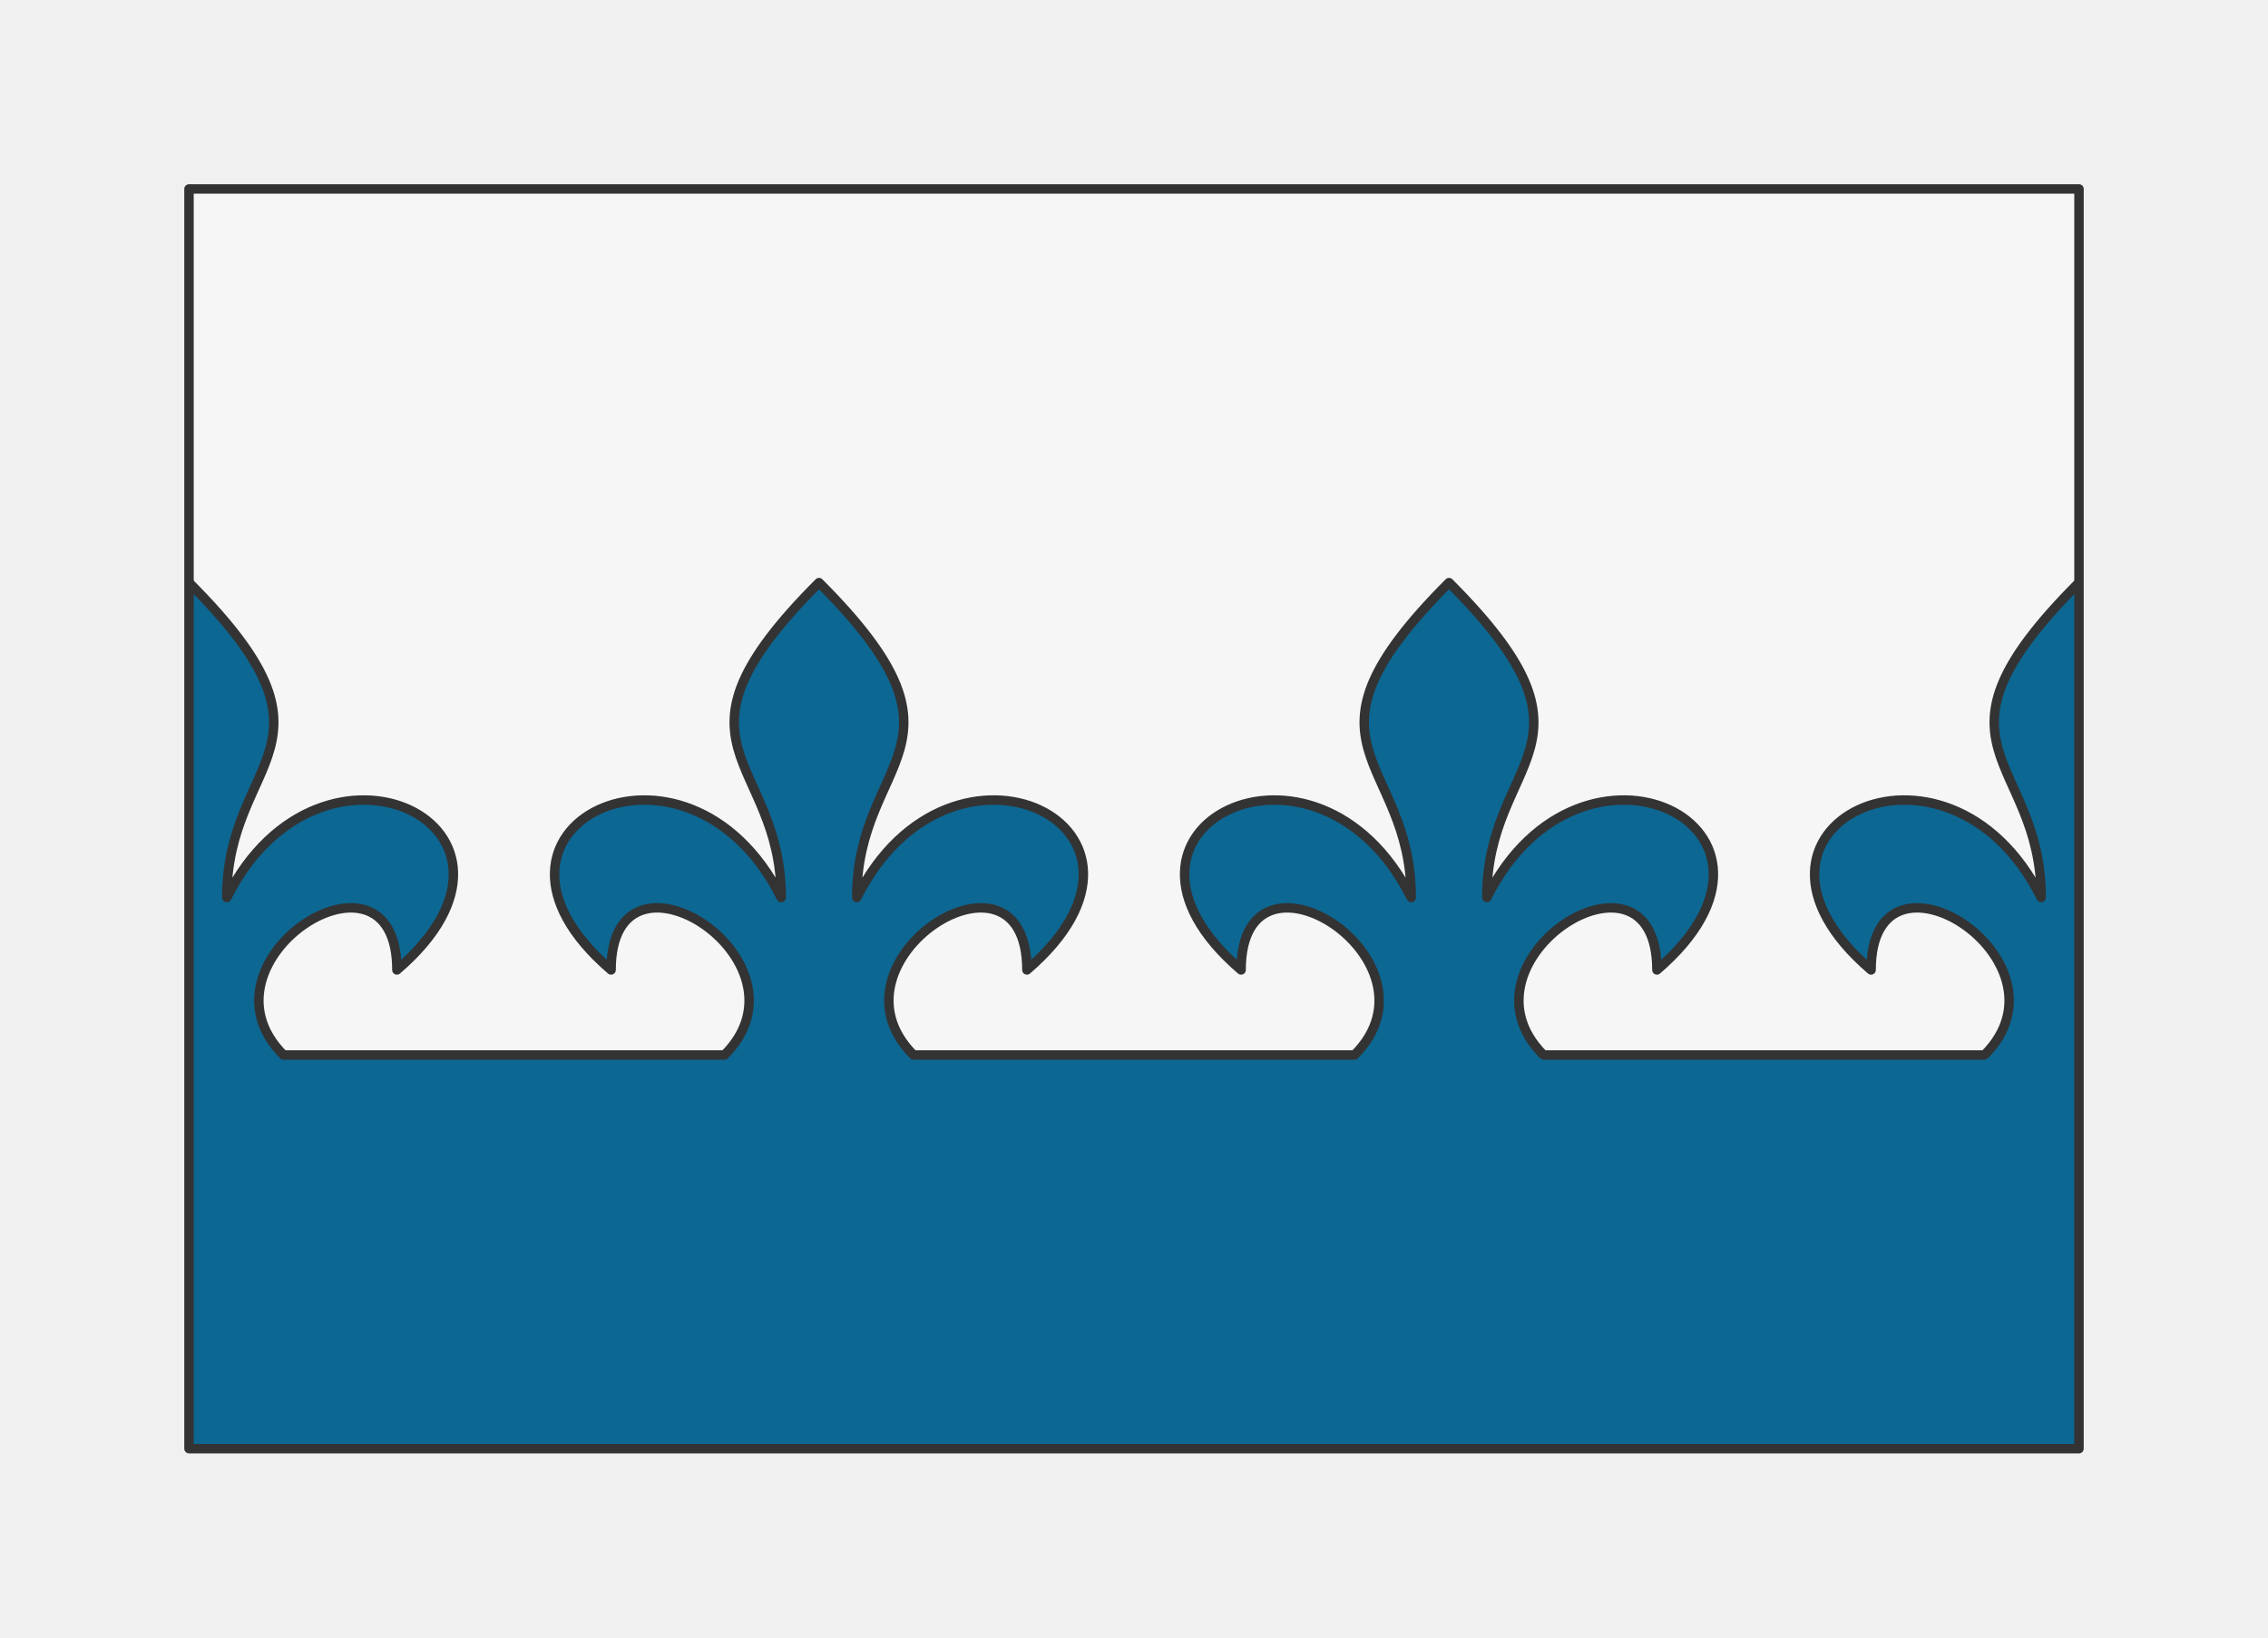
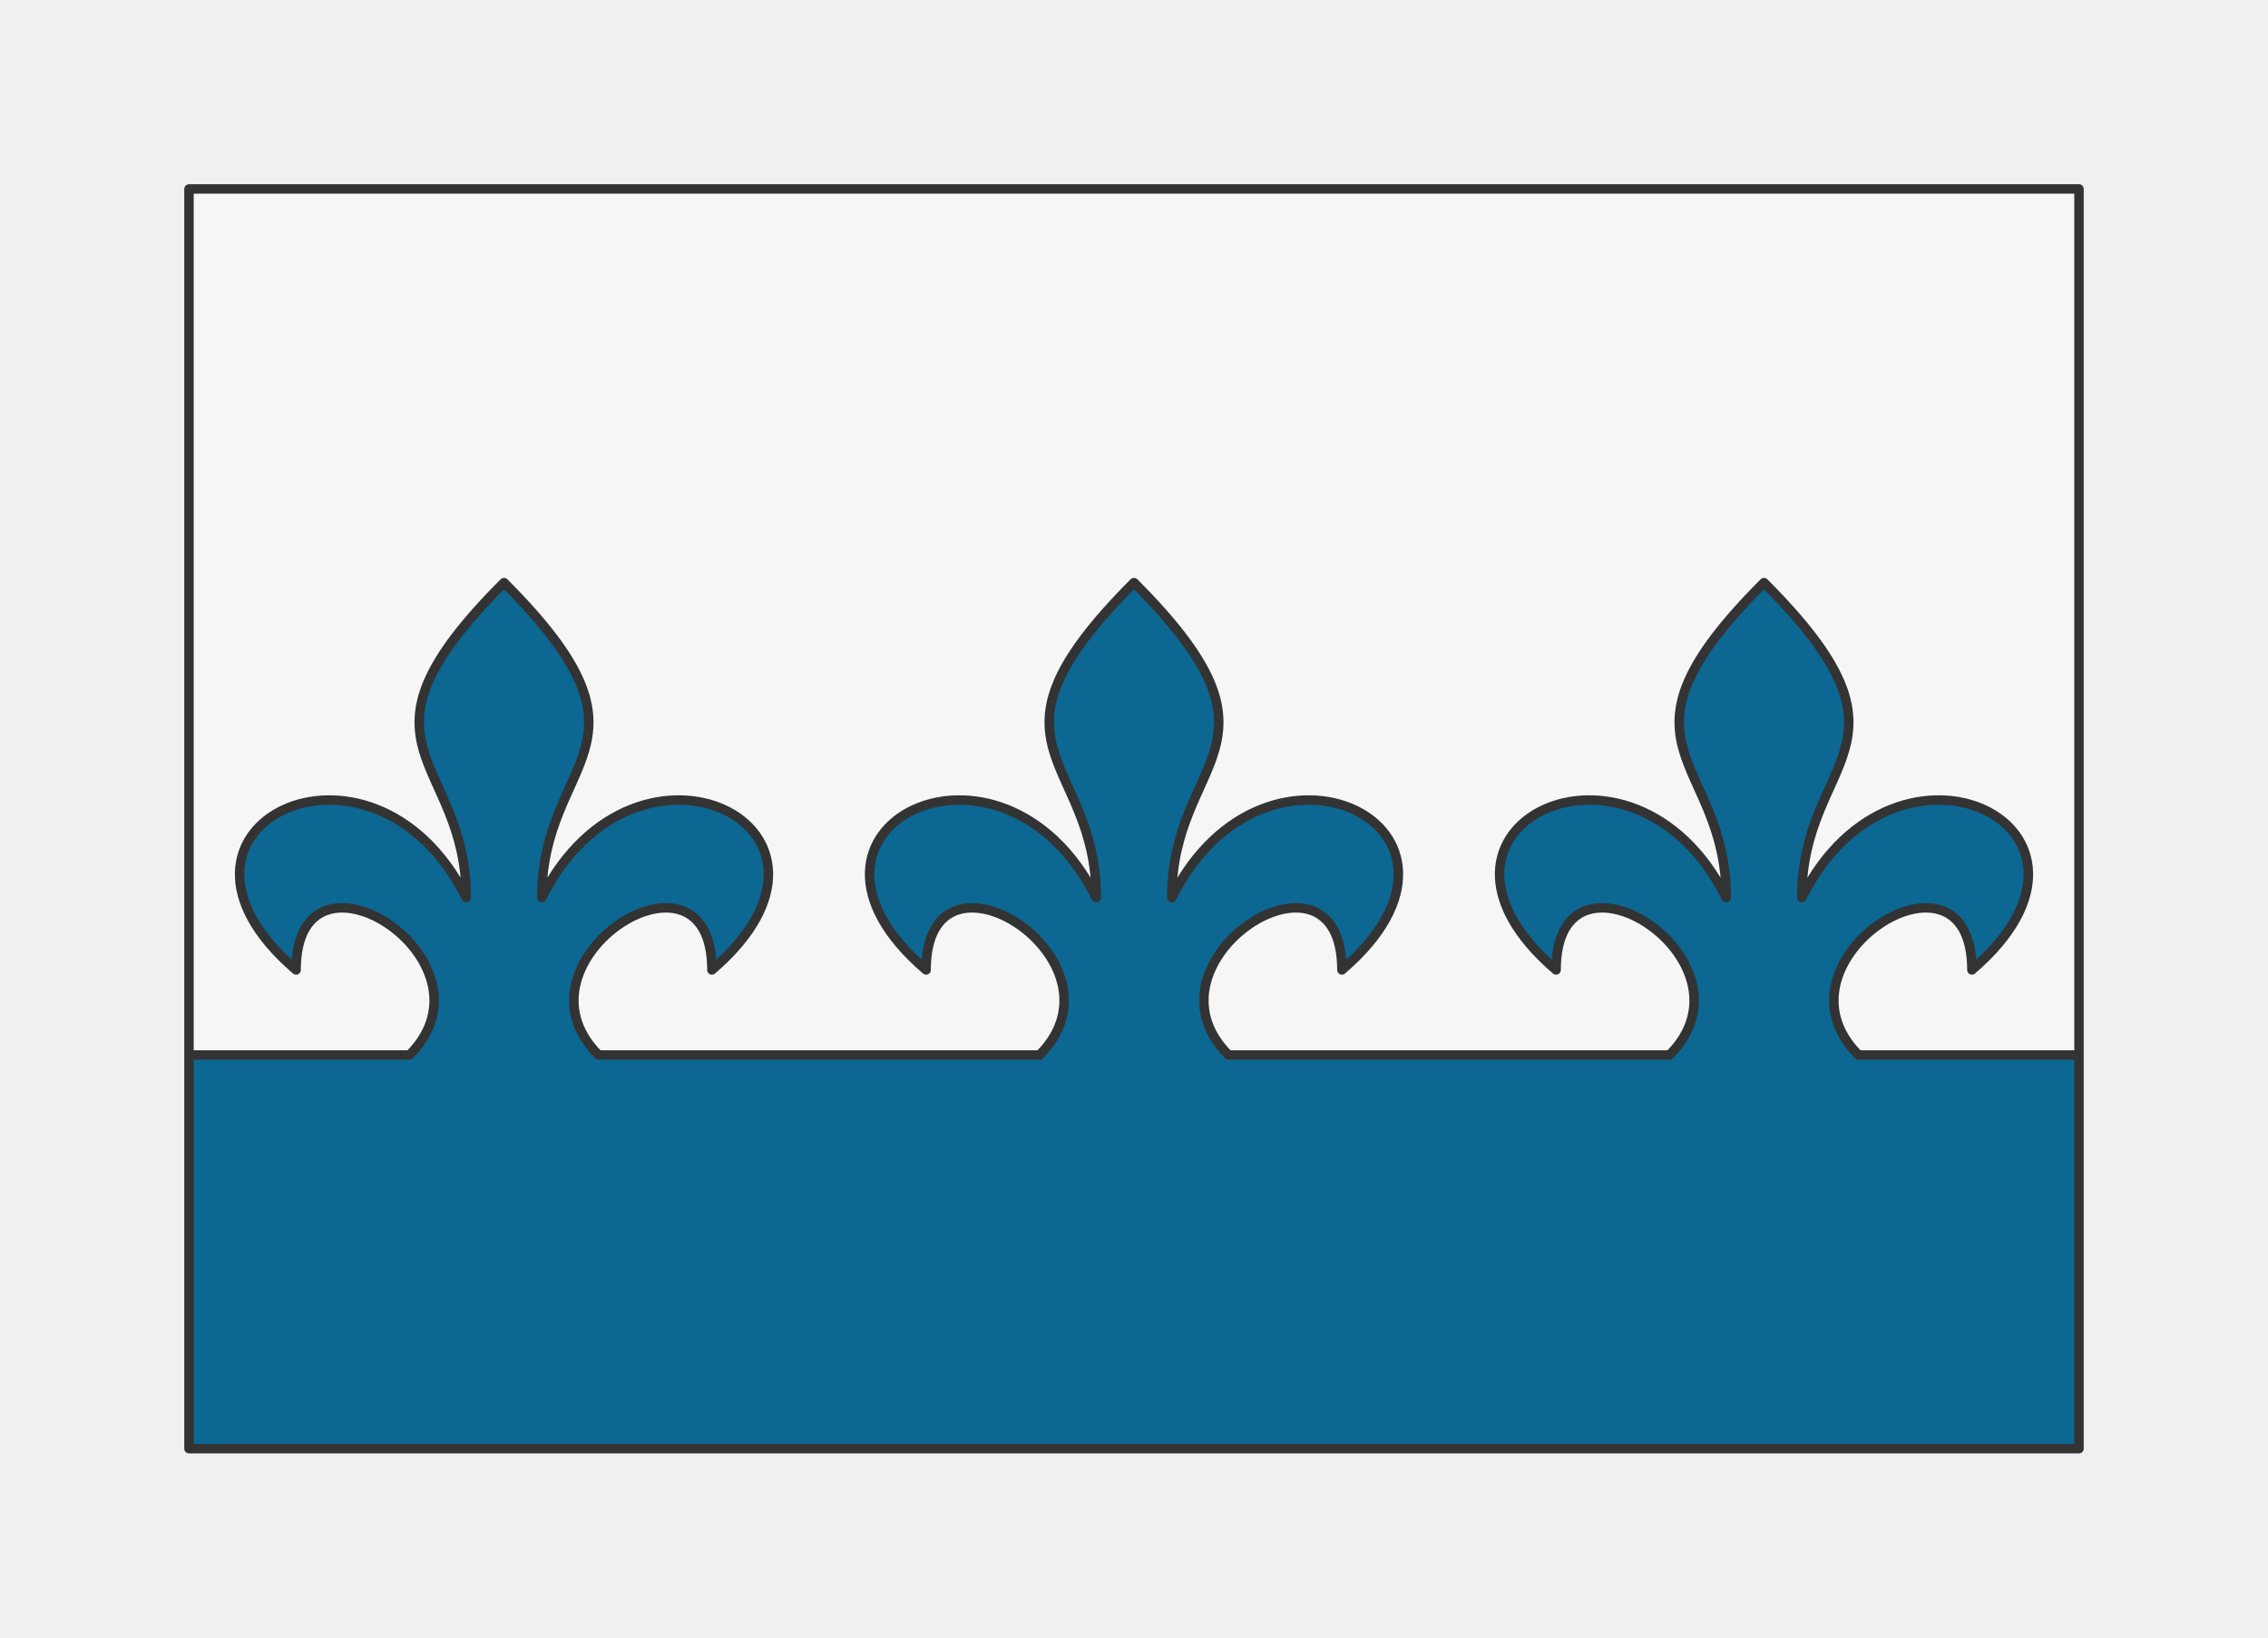
<svg xmlns="http://www.w3.org/2000/svg" preserveAspectRatio="xMidYMin slice" viewBox="-10 -10 120 86.667">
  <defs>
    <mask id="a">
      <path fill="#fff" fill-rule="evenodd" d="M0 0h100v66.667H0z" clip-rule="evenodd" />
    </mask>
  </defs>
  <g mask="url(#a)">
    <path fill="#f0f0f0" fill-rule="evenodd" d="M0 0h100v66.667H0z" />
    <defs>
      <mask id="b">
-         <path fill="#fff" fill-rule="evenodd" stroke="#fff" stroke-width=".1" d="M-33.333 45.833H-5c5-5-6-12-6-4.5-8.75-7.5 4-13.833 9-3.833 0-7.5-6.75-7.917 2-16.667C8.75 29.583 2 30 2 37.5c5-10 17.75-3.667 9 3.833 0-7.5-11-.5-6 4.5h23.333c5-5-6-12-6-4.5-8.75-7.5 4-13.833 9-3.833 0-7.5-6.75-7.917 2-16.667 8.75 8.75 2 9.167 2 16.667 5-10 17.75-3.667 9 3.833 0-7.5-11-.5-6 4.5h23.334c5-5-6-12-6-4.5-8.75-7.5 4-13.833 9-3.833 0-7.5-6.75-7.917 2-16.667 8.75 8.75 2 9.167 2 16.667 5-10 17.75-3.667 9 3.833 0-7.5-11-.5-6 4.5H95c5-5-6-12-6-4.5-8.75-7.5 4-13.833 9-3.833 0-7.5-6.75-7.917 2-16.667 8.75 8.75 2 9.167 2 16.667 5-10 17.75-3.667 9 3.833 0-7.5-11-.5-6 4.5h23.333c5-5-6-12-6-4.5-8.75-7.5 4-13.833 9-3.833 0-7.5-6.75-7.917 2-16.667 8.75 8.75 2 9.167 2 16.667 5-10 17.75-3.667 9 3.833 0-7.5-11-.5-6 4.5h23.334c5-5-6-12-6-4.5-8.75-7.5 4-13.833 9-3.833 0-7.5-6.75-7.917 2-16.667 8.75 8.75 2 9.167 2 16.667 5-10 17.75-3.667 9 3.833 0-7.5-11-.5-6 4.5h11.666l455.015 88.503a600 600 0 1 0-1154.663 80.54L-33.333 45.834z" clip-rule="evenodd" />
+         <path fill="#fff" fill-rule="evenodd" stroke="#fff" stroke-width=".1" d="M-33.333 45.833h11.666c5-5-6-12-6-4.5-8.75-7.5 4-13.833 9-3.833 0-7.5-6.75-7.917 2-16.667 8.75 8.75 2 9.167 2 16.667 5-10 17.75-3.667 9 3.833 0-7.5-11-.5-6 4.5h23.334c5-5-6-12-6-4.5-8.75-7.5 4-13.833 9-3.833 0-7.5-6.75-7.917 2-16.667 8.75 8.75 2 9.167 2 16.667 5-10 17.75-3.667 9 3.833 0-7.5-11-.5-6 4.5H45c5-5-6-12-6-4.5-8.75-7.5 4-13.833 9-3.833 0-7.5-6.75-7.917 2-16.667 8.75 8.75 2 9.167 2 16.667 5-10 17.75-3.667 9 3.833 0-7.5-11-.5-6 4.5h23.333c5-5-6-12-6-4.5-8.75-7.5 4-13.833 9-3.833 0-7.5-6.75-7.917 2-16.667 8.75 8.75 2 9.167 2 16.667 5-10 17.75-3.667 9 3.833 0-7.5-11-.5-6 4.5h23.334c5-5-6-12-6-4.5-8.75-7.5 4-13.833 9-3.833 0-7.5-6.75-7.917 2-16.667 8.75 8.75 2 9.167 2 16.667 5-10 17.75-3.667 9 3.833 0-7.5-11-.5-6 4.5H145c5-5-6-12-6-4.5-8.75-7.5 4-13.833 9-3.833 0-7.5-6.75-7.917 2-16.667 8.75 8.75 2 9.167 2 16.667 5-10 17.75-3.667 9 3.833 0-7.5-11-.5-6 4.5h23.333c5-5-6-12-6-4.5-8.75-7.5 4-13.833 9-3.833 0-7.5-6.75-7.917 2-16.667 8.75 8.75 2 9.167 2 16.667 5-10 17.75-3.667 9 3.833 0-7.5-11-.5-6 4.5H200l438.348 88.503a600 600 0 1 0-1154.663 80.54L-33.333 45.834z" clip-rule="evenodd" />
      </mask>
    </defs>
    <g mask="url(#b)">
      <path fill="#f6f6f6" d="M-1000-1000h2000v2000h-2000z" />
    </g>
    <defs>
      <mask id="c">
-         <path fill="#fff" fill-rule="evenodd" d="M-33.333 45.833H-5c5-5-6-12-6-4.5-8.75-7.5 4-13.833 9-3.833 0-7.5-6.75-7.917 2-16.667C8.75 29.583 2 30 2 37.5c5-10 17.75-3.667 9 3.833 0-7.5-11-.5-6 4.5h23.333c5-5-6-12-6-4.5-8.75-7.5 4-13.833 9-3.833 0-7.5-6.75-7.917 2-16.667 8.75 8.75 2 9.167 2 16.667 5-10 17.75-3.667 9 3.833 0-7.5-11-.5-6 4.5h23.334c5-5-6-12-6-4.5-8.75-7.5 4-13.833 9-3.833 0-7.5-6.75-7.917 2-16.667 8.75 8.75 2 9.167 2 16.667 5-10 17.75-3.667 9 3.833 0-7.5-11-.5-6 4.5H95c5-5-6-12-6-4.5-8.75-7.5 4-13.833 9-3.833 0-7.5-6.75-7.917 2-16.667 8.75 8.75 2 9.167 2 16.667 5-10 17.75-3.667 9 3.833 0-7.5-11-.5-6 4.5h23.333c5-5-6-12-6-4.5-8.75-7.5 4-13.833 9-3.833 0-7.5-6.75-7.917 2-16.667 8.75 8.75 2 9.167 2 16.667 5-10 17.75-3.667 9 3.833 0-7.5-11-.5-6 4.5h23.334c5-5-6-12-6-4.5-8.75-7.5 4-13.833 9-3.833 0-7.5-6.75-7.917 2-16.667 8.75 8.75 2 9.167 2 16.667 5-10 17.75-3.667 9 3.833 0-7.5-11-.5-6 4.5h11.666L638.348-67.67a600 600 0 1 1-1187.6 87.707l515.919 25.796z" clip-rule="evenodd" />
+         <path fill="#fff" fill-rule="evenodd" d="M-33.333 45.833h11.666c5-5-6-12-6-4.5-8.75-7.5 4-13.833 9-3.833 0-7.5-6.75-7.917 2-16.667 8.75 8.75 2 9.167 2 16.667 5-10 17.75-3.667 9 3.833 0-7.5-11-.5-6 4.5h23.334c5-5-6-12-6-4.5-8.75-7.5 4-13.833 9-3.833 0-7.5-6.75-7.917 2-16.667 8.75 8.75 2 9.167 2 16.667 5-10 17.75-3.667 9 3.833 0-7.5-11-.5-6 4.5H45c5-5-6-12-6-4.5-8.75-7.5 4-13.833 9-3.833 0-7.5-6.75-7.917 2-16.667 8.75 8.75 2 9.167 2 16.667 5-10 17.75-3.667 9 3.833 0-7.5-11-.5-6 4.5h23.333c5-5-6-12-6-4.5-8.75-7.5 4-13.833 9-3.833 0-7.5-6.75-7.917 2-16.667 8.75 8.75 2 9.167 2 16.667 5-10 17.75-3.667 9 3.833 0-7.5-11-.5-6 4.5h23.334c5-5-6-12-6-4.5-8.75-7.5 4-13.833 9-3.833 0-7.5-6.75-7.917 2-16.667 8.75 8.75 2 9.167 2 16.667 5-10 17.75-3.667 9 3.833 0-7.5-11-.5-6 4.5H145c5-5-6-12-6-4.5-8.75-7.5 4-13.833 9-3.833 0-7.5-6.75-7.917 2-16.667 8.75 8.75 2 9.167 2 16.667 5-10 17.75-3.667 9 3.833 0-7.5-11-.5-6 4.5h23.333c5-5-6-12-6-4.5-8.75-7.5 4-13.833 9-3.833 0-7.5-6.75-7.917 2-16.667 8.75 8.75 2 9.167 2 16.667 5-10 17.75-3.667 9 3.833 0-7.5-11-.5-6 4.5H200L638.348-67.67a600 600 0 1 1-1187.6 87.707l515.919 25.796z" clip-rule="evenodd" />
      </mask>
    </defs>
    <g mask="url(#c)">
      <path fill="#0c6793" d="M-1000-1000h2000v2000h-2000z" />
    </g>
-     <path fill="none" stroke="#333" stroke-linecap="round" stroke-linejoin="round" stroke-width=".5" d="M-33.333 45.833H-5c5-5-6-12-6-4.5-8.75-7.5 4-13.833 9-3.833 0-7.5-6.75-7.917 2-16.667C8.75 29.583 2 30 2 37.5c5-10 17.75-3.667 9 3.833 0-7.5-11-.5-6 4.5h23.333c5-5-6-12-6-4.5-8.75-7.5 4-13.833 9-3.833 0-7.5-6.75-7.917 2-16.667 8.75 8.75 2 9.167 2 16.667 5-10 17.75-3.667 9 3.833 0-7.5-11-.5-6 4.5h23.334c5-5-6-12-6-4.5-8.75-7.5 4-13.833 9-3.833 0-7.5-6.75-7.917 2-16.667 8.75 8.75 2 9.167 2 16.667 5-10 17.75-3.667 9 3.833 0-7.5-11-.5-6 4.5H95c5-5-6-12-6-4.5-8.75-7.5 4-13.833 9-3.833 0-7.5-6.75-7.917 2-16.667 8.75 8.75 2 9.167 2 16.667 5-10 17.75-3.667 9 3.833 0-7.5-11-.5-6 4.5h23.333c5-5-6-12-6-4.5-8.75-7.5 4-13.833 9-3.833 0-7.5-6.75-7.917 2-16.667 8.75 8.75 2 9.167 2 16.667 5-10 17.75-3.667 9 3.833 0-7.5-11-.5-6 4.5h23.334c5-5-6-12-6-4.5-8.75-7.5 4-13.833 9-3.833 0-7.5-6.75-7.917 2-16.667 8.75 8.75 2 9.167 2 16.667 5-10 17.75-3.667 9 3.833 0-7.5-11-.5-6 4.5h11.666" />
+     <path fill="none" stroke="#333" stroke-linecap="round" stroke-linejoin="round" stroke-width=".5" d="M-33.333 45.833h11.666c5-5-6-12-6-4.5-8.75-7.5 4-13.833 9-3.833 0-7.5-6.75-7.917 2-16.667 8.75 8.75 2 9.167 2 16.667 5-10 17.75-3.667 9 3.833 0-7.5-11-.5-6 4.5h23.334c5-5-6-12-6-4.5-8.75-7.5 4-13.833 9-3.833 0-7.5-6.75-7.917 2-16.667 8.75 8.75 2 9.167 2 16.667 5-10 17.75-3.667 9 3.833 0-7.5-11-.5-6 4.5H45c5-5-6-12-6-4.5-8.75-7.5 4-13.833 9-3.833 0-7.5-6.75-7.917 2-16.667 8.75 8.75 2 9.167 2 16.667 5-10 17.75-3.667 9 3.833 0-7.5-11-.5-6 4.5h23.333c5-5-6-12-6-4.5-8.75-7.5 4-13.833 9-3.833 0-7.5-6.75-7.917 2-16.667 8.75 8.75 2 9.167 2 16.667 5-10 17.75-3.667 9 3.833 0-7.5-11-.5-6 4.5h23.334c5-5-6-12-6-4.5-8.75-7.5 4-13.833 9-3.833 0-7.5-6.75-7.917 2-16.667 8.75 8.75 2 9.167 2 16.667 5-10 17.75-3.667 9 3.833 0-7.5-11-.5-6 4.5H145c5-5-6-12-6-4.5-8.75-7.5 4-13.833 9-3.833 0-7.5-6.75-7.917 2-16.667 8.75 8.75 2 9.167 2 16.667 5-10 17.75-3.667 9 3.833 0-7.5-11-.5-6 4.5h23.333c5-5-6-12-6-4.5-8.75-7.5 4-13.833 9-3.833 0-7.5-6.75-7.917 2-16.667 8.75 8.75 2 9.167 2 16.667 5-10 17.75-3.667 9 3.833 0-7.5-11-.5-6 4.5H200" />
  </g>
  <path fill="none" stroke="#333" stroke-linecap="round" stroke-linejoin="round" stroke-width=".5" d="M0 0h100v66.667H0z" />
</svg>
